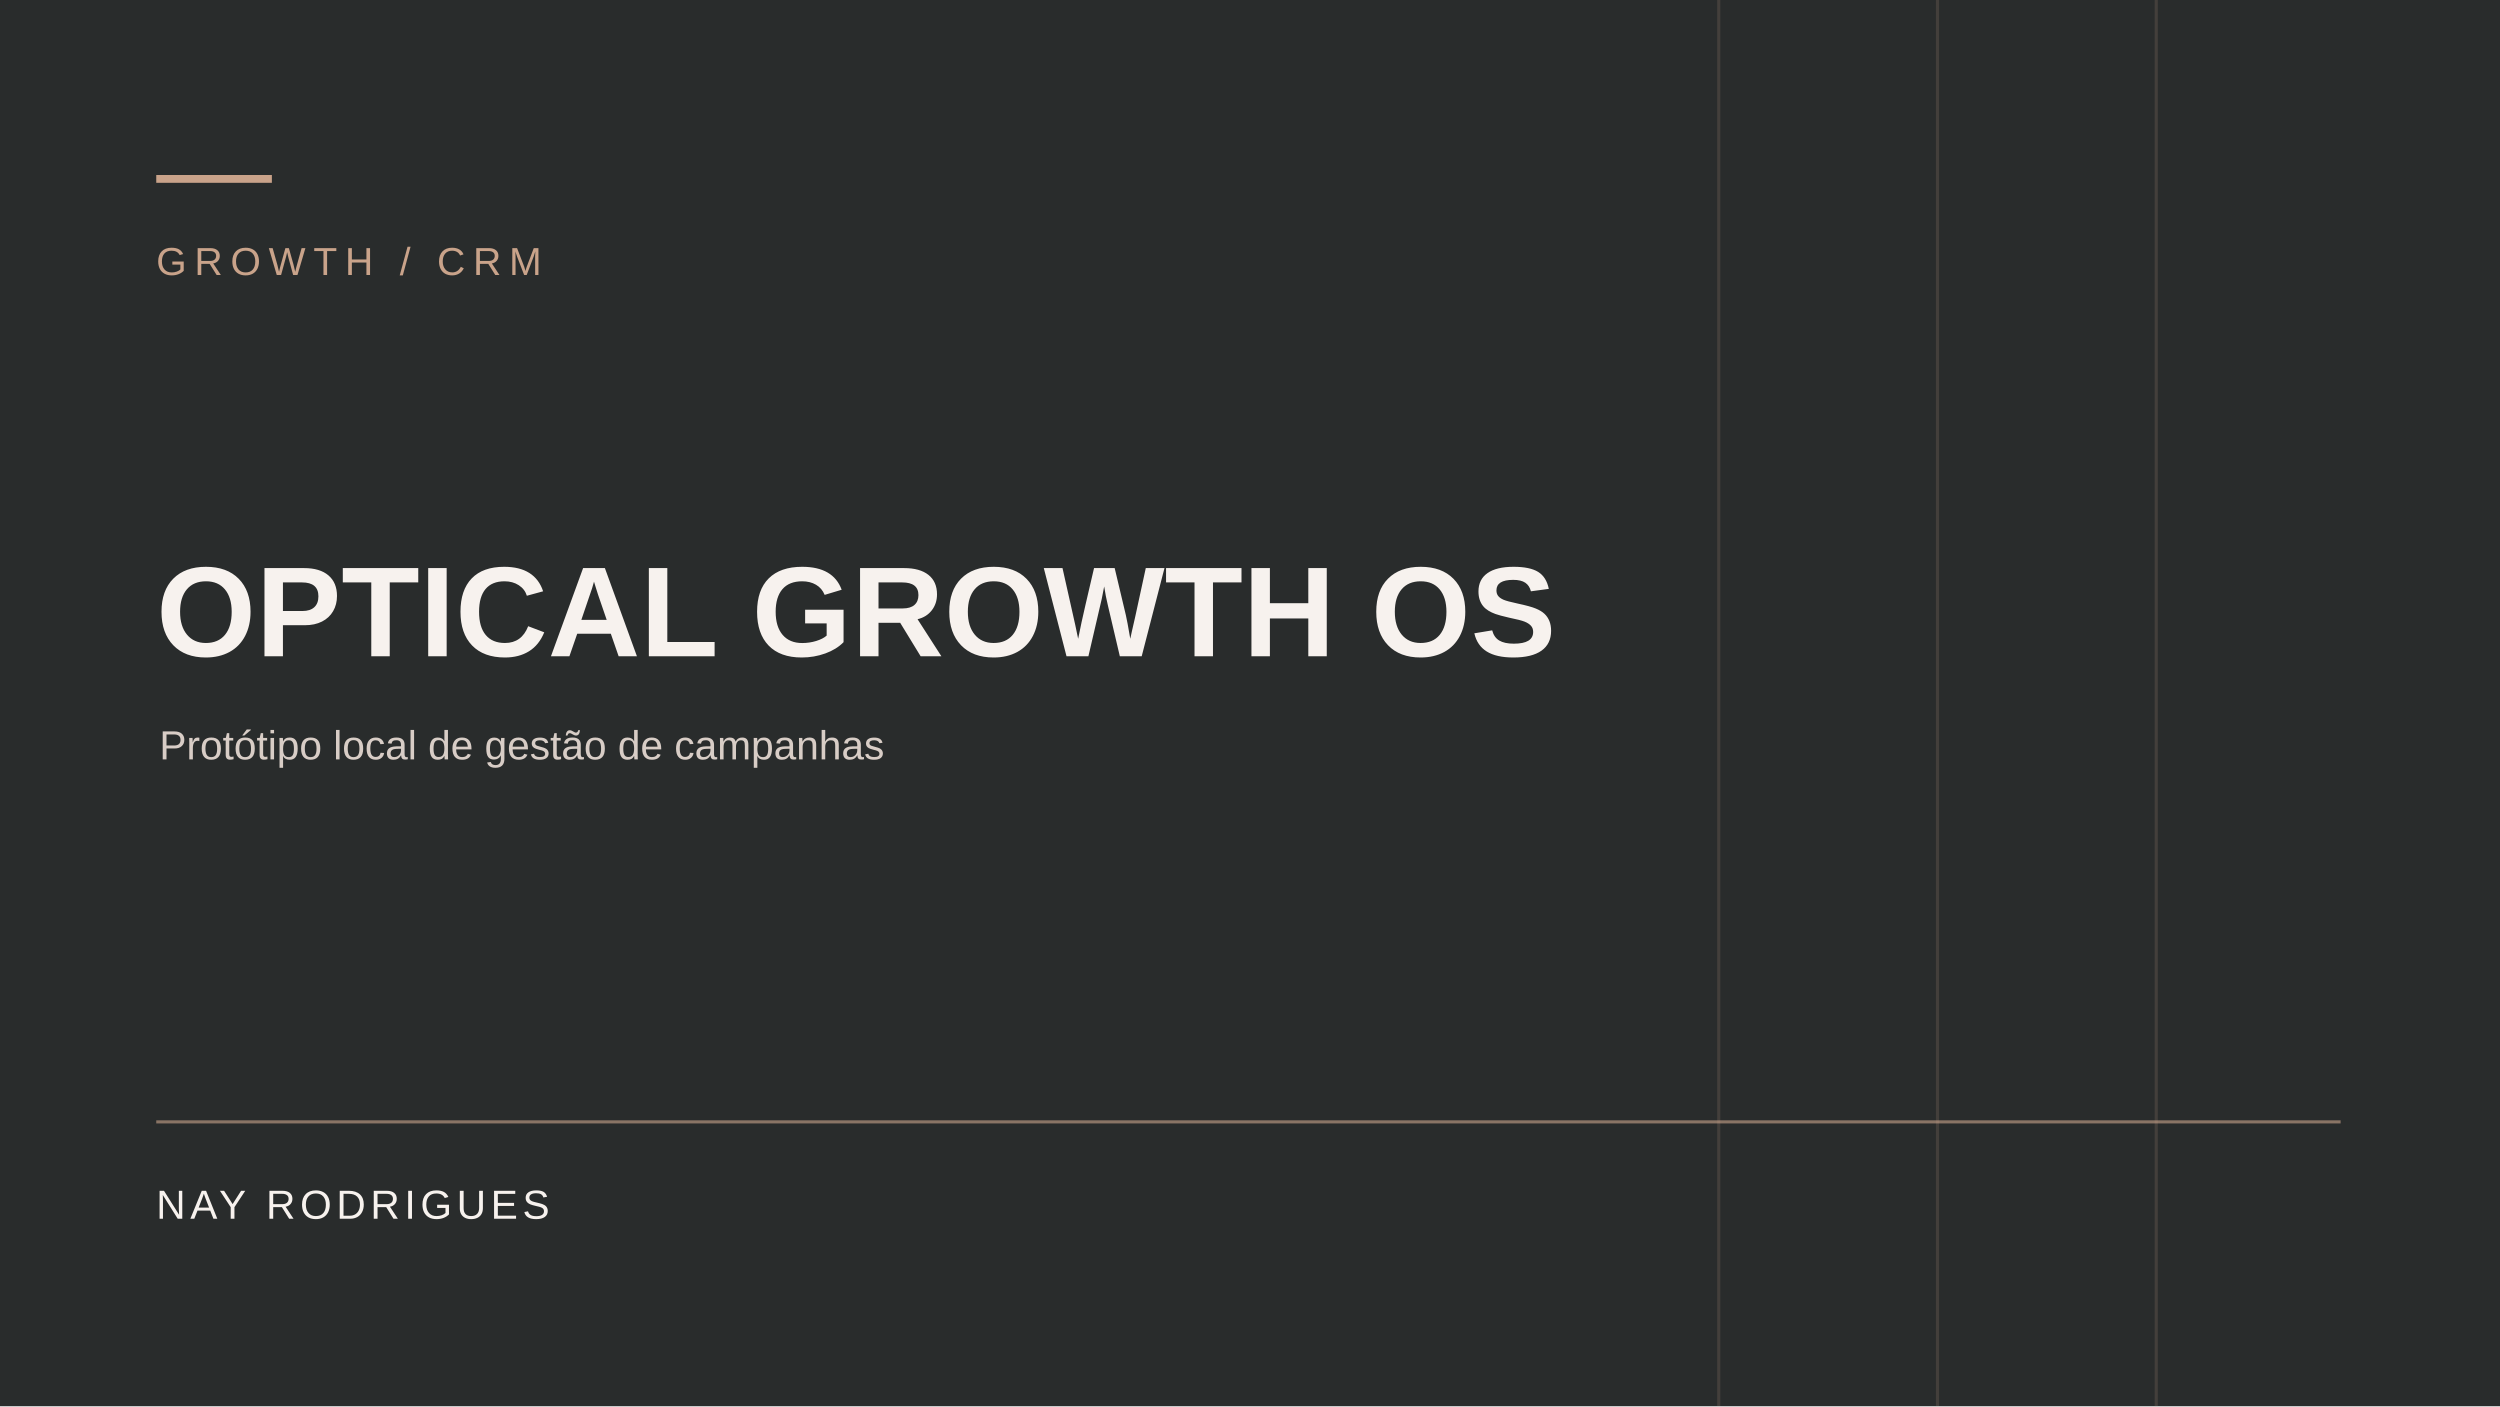
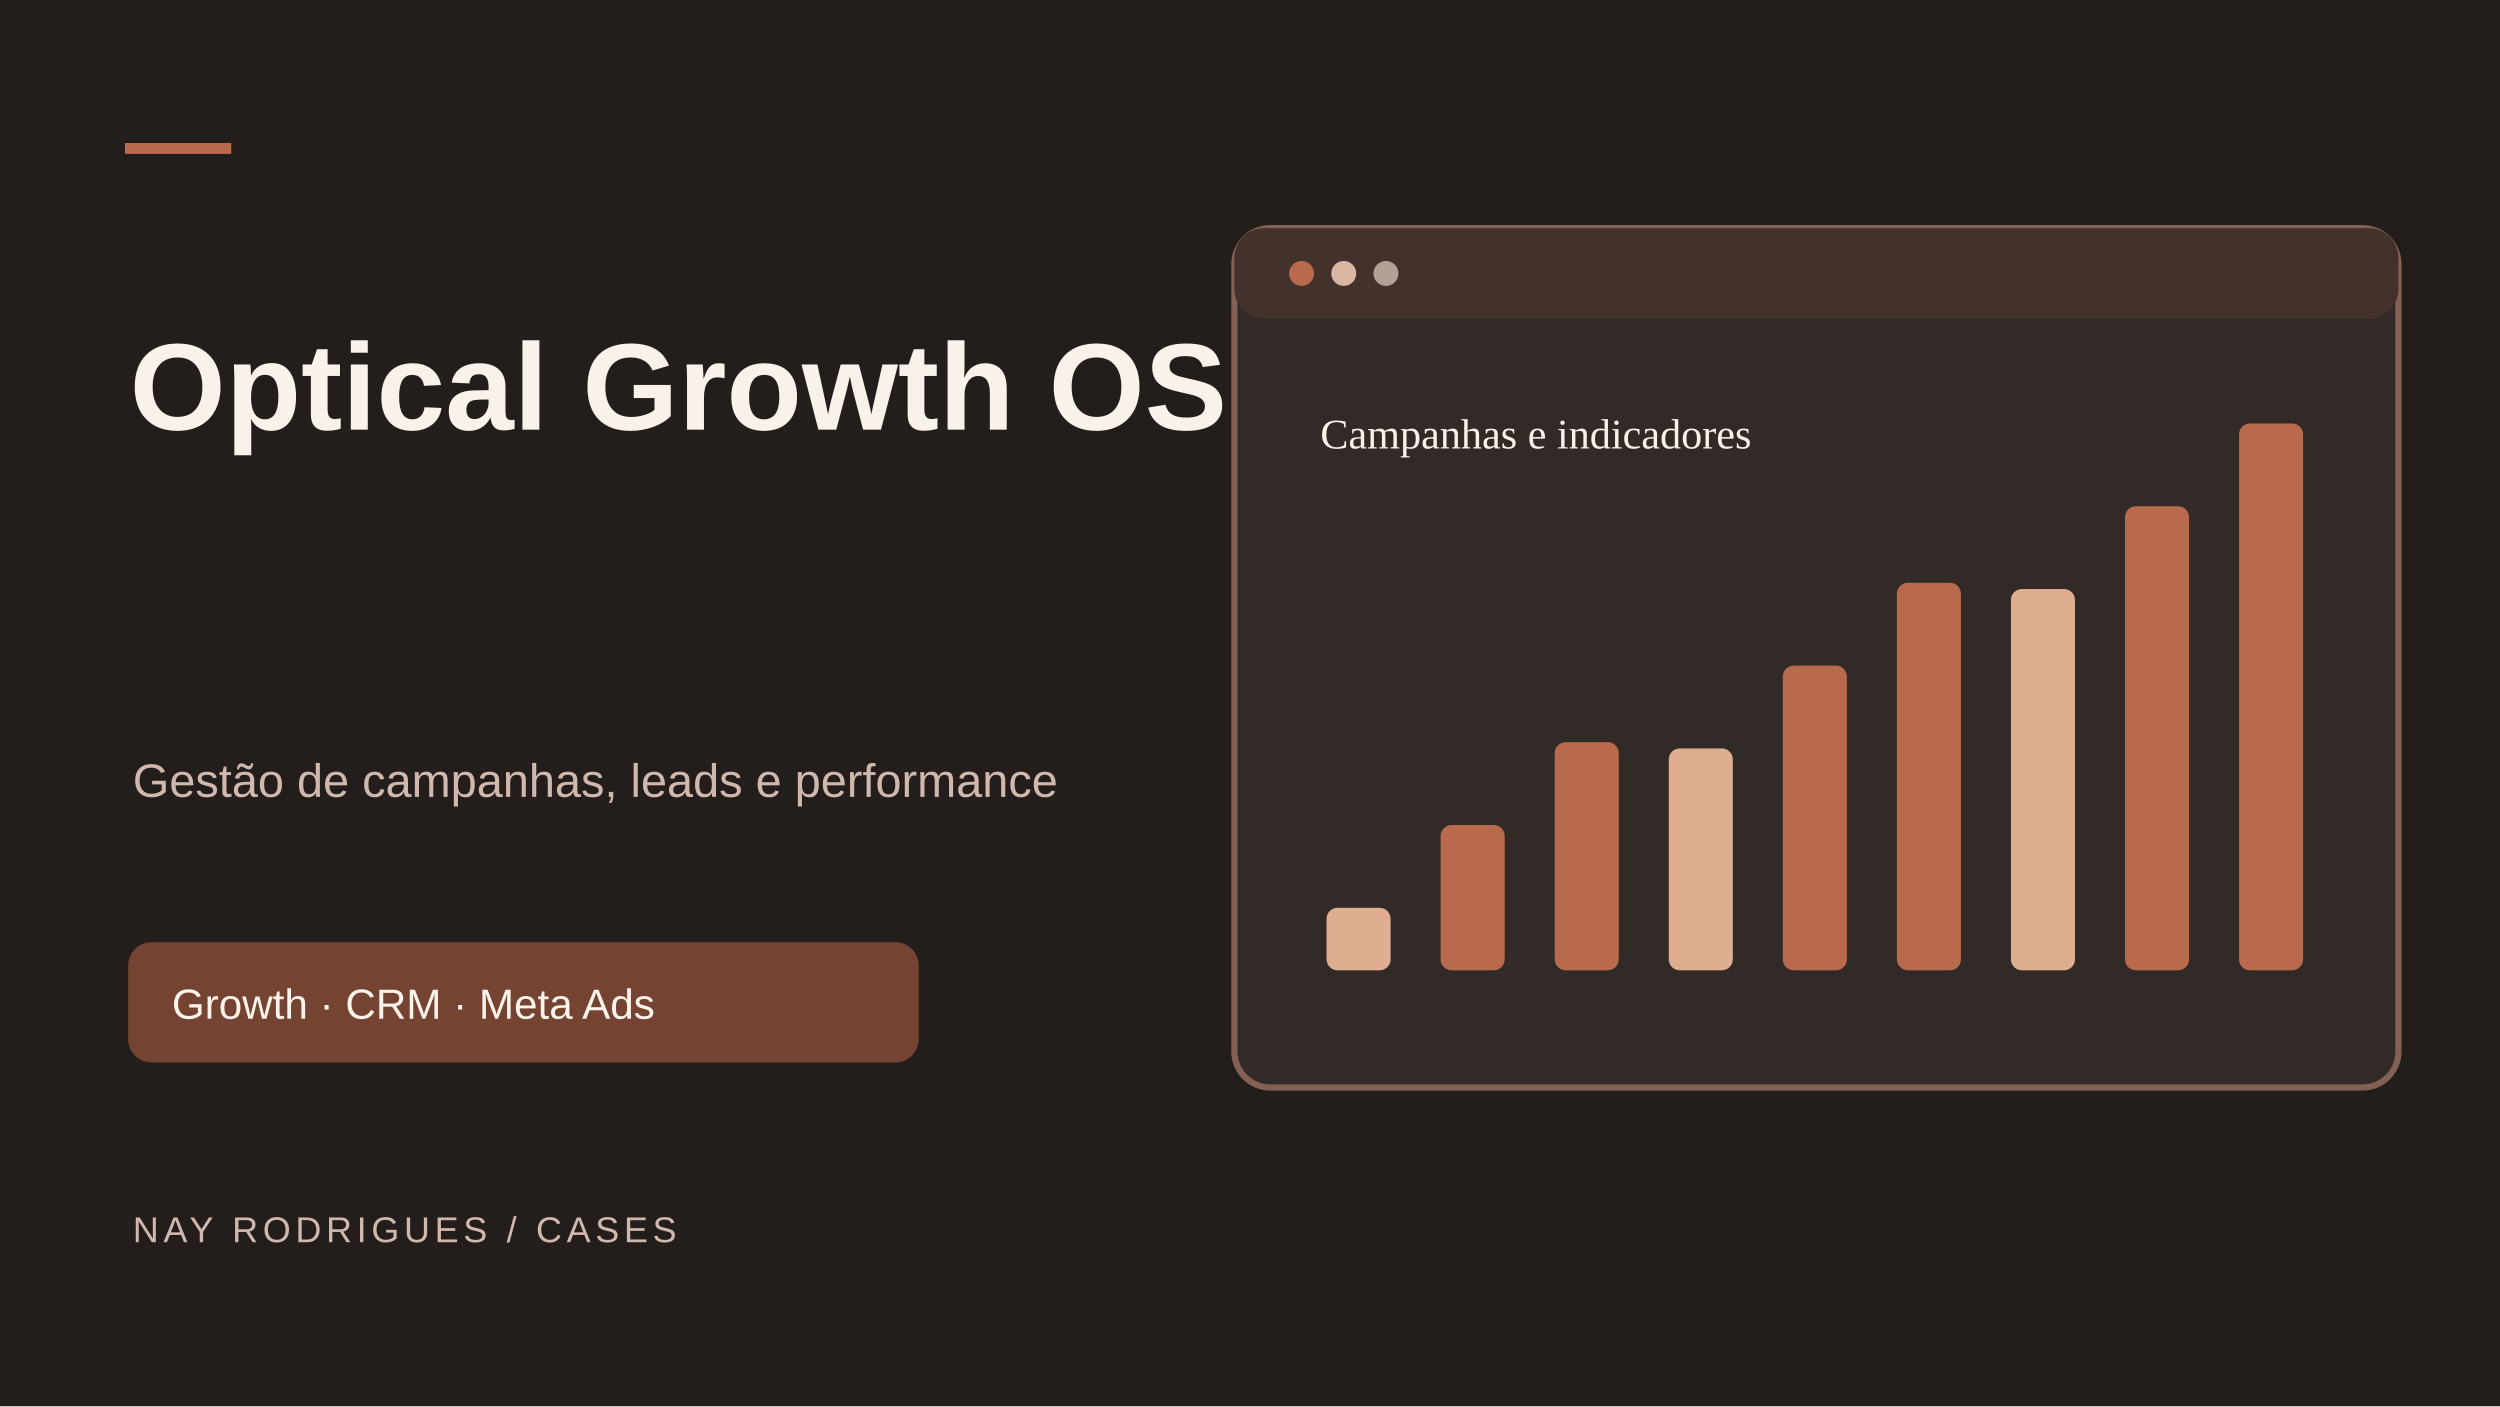
<svg xmlns="http://www.w3.org/2000/svg" width="1600" height="900" viewBox="0 0 1600 900">
-   <rect width="1600" height="900" fill="#292C2C" />
-   <path d="M1100 0 V900 M1240 0 V900 M1380 0 V900" stroke="#C9A38A" stroke-width="2" opacity=".16" />
-   <rect x="100" y="112" width="74" height="5" fill="#C9A38A" />
-   <text x="100" y="176" font-size="25" font-family="Arial" fill="#C9A38A" letter-spacing="5">GROWTH / CRM</text>
-   <text x="100" y="420" font-size="82" font-family="Arial" font-weight="700" fill="#F7F2EE">OPTICAL GROWTH OS</text>
-   <text x="102" y="486" font-size="26" font-family="Arial" fill="#D8CDC6">Protótipo local de gestão de campanhas</text>
-   <path d="M100 718 H1498" stroke="#C9A38A" stroke-width="2" opacity=".6" />
-   <text x="100" y="780" font-size="26" font-family="Arial" fill="#F7F2EE" letter-spacing="3">NAY RODRIGUES</text>
+   <rect width="1600" height="900" fill="#231D1C" />
+   <path d="M80 95 H148" stroke="#B9694C" stroke-width="7" />
+   <text x="83" y="275" font-family="Arial,sans-serif" font-size="79" font-weight="700" fill="#F8F2EB">Optical Growth OS</text>
+   <text x="85" y="510" font-family="Arial,sans-serif" font-size="30" fill="#D1B8AD">Gestão de campanhas, leads e performance</text>
+   <rect x="82" y="603" width="506" height="77" rx="15" fill="#744331" />
+   <text x="110" y="652" font-family="Arial,sans-serif" font-size="27" fill="#FFF4EC">Growth · CRM · Meta Ads</text>
+   <text x="85" y="795" font-size="23" letter-spacing="3" font-family="Arial,sans-serif" fill="#D1B8AD">NAY RODRIGUES / CASES</text>
+   <rect x="790" y="146" width="745" height="550" rx="23" fill="#322A27" stroke="#826053" stroke-width="4" />
+   <rect x="790" y="146" width="745" height="58" rx="19" fill="#43312C" />
+   <circle cx="833" cy="175" r="8" fill="#B9694C" />
+   <circle cx="860" cy="175" r="8" fill="#D8B6A1" />
+   <circle cx="887" cy="175" r="8" fill="#B3A196" />
+   <rect x="849" y="581" width="41" height="40" rx="7" fill="#DFAD90" />
+   <rect x="922" y="528" width="41" height="93" rx="7" fill="#B9694C" />
+   <rect x="995" y="475" width="41" height="146" rx="7" fill="#B9694C" />
+   <rect x="1068" y="479" width="41" height="142" rx="7" fill="#DFAD90" />
+   <rect x="1141" y="426" width="41" height="195" rx="7" fill="#B9694C" />
+   <rect x="1214" y="373" width="41" height="248" rx="7" fill="#B9694C" />
+   <rect x="1287" y="377" width="41" height="244" rx="7" fill="#DFAD90" />
+   <rect x="1360" y="324" width="41" height="297" rx="7" fill="#B9694C" />
+   <rect x="1433" y="271" width="41" height="350" rx="7" fill="#B9694C" />
+   <text x="845" y="287" font-size="27" fill="#F8F2EB">Campanhas e indicadores</text>
</svg>
